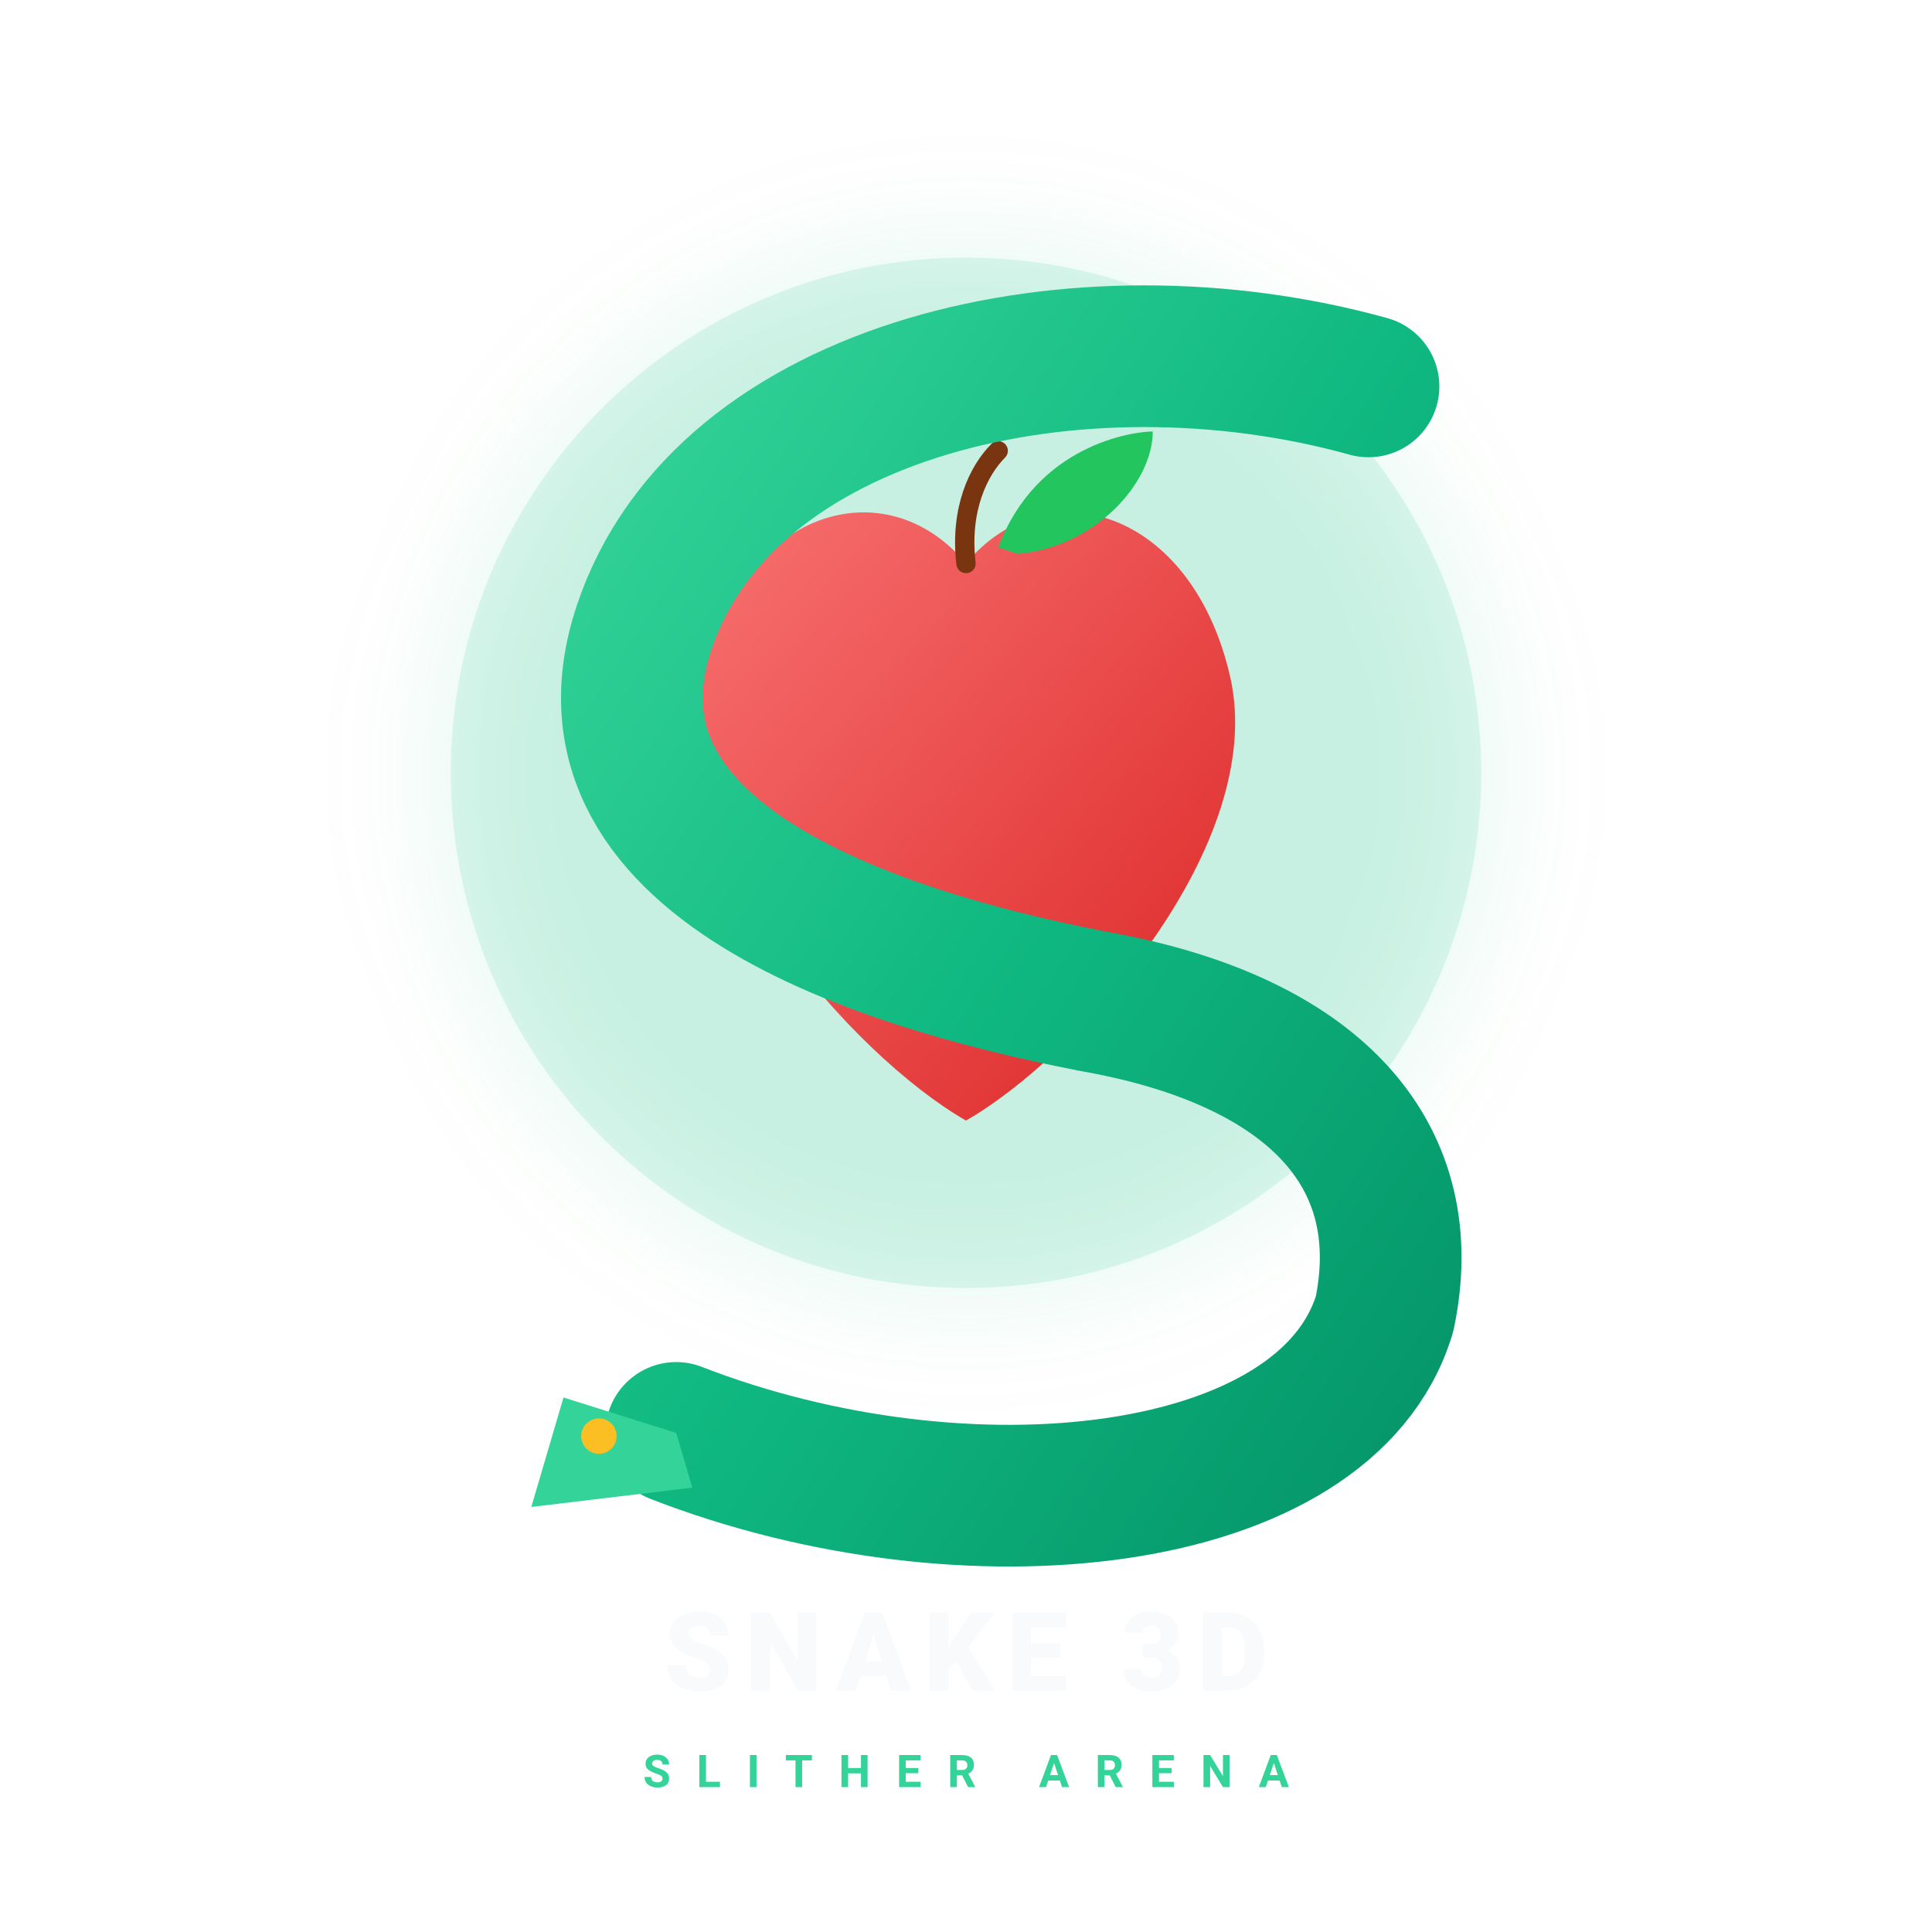
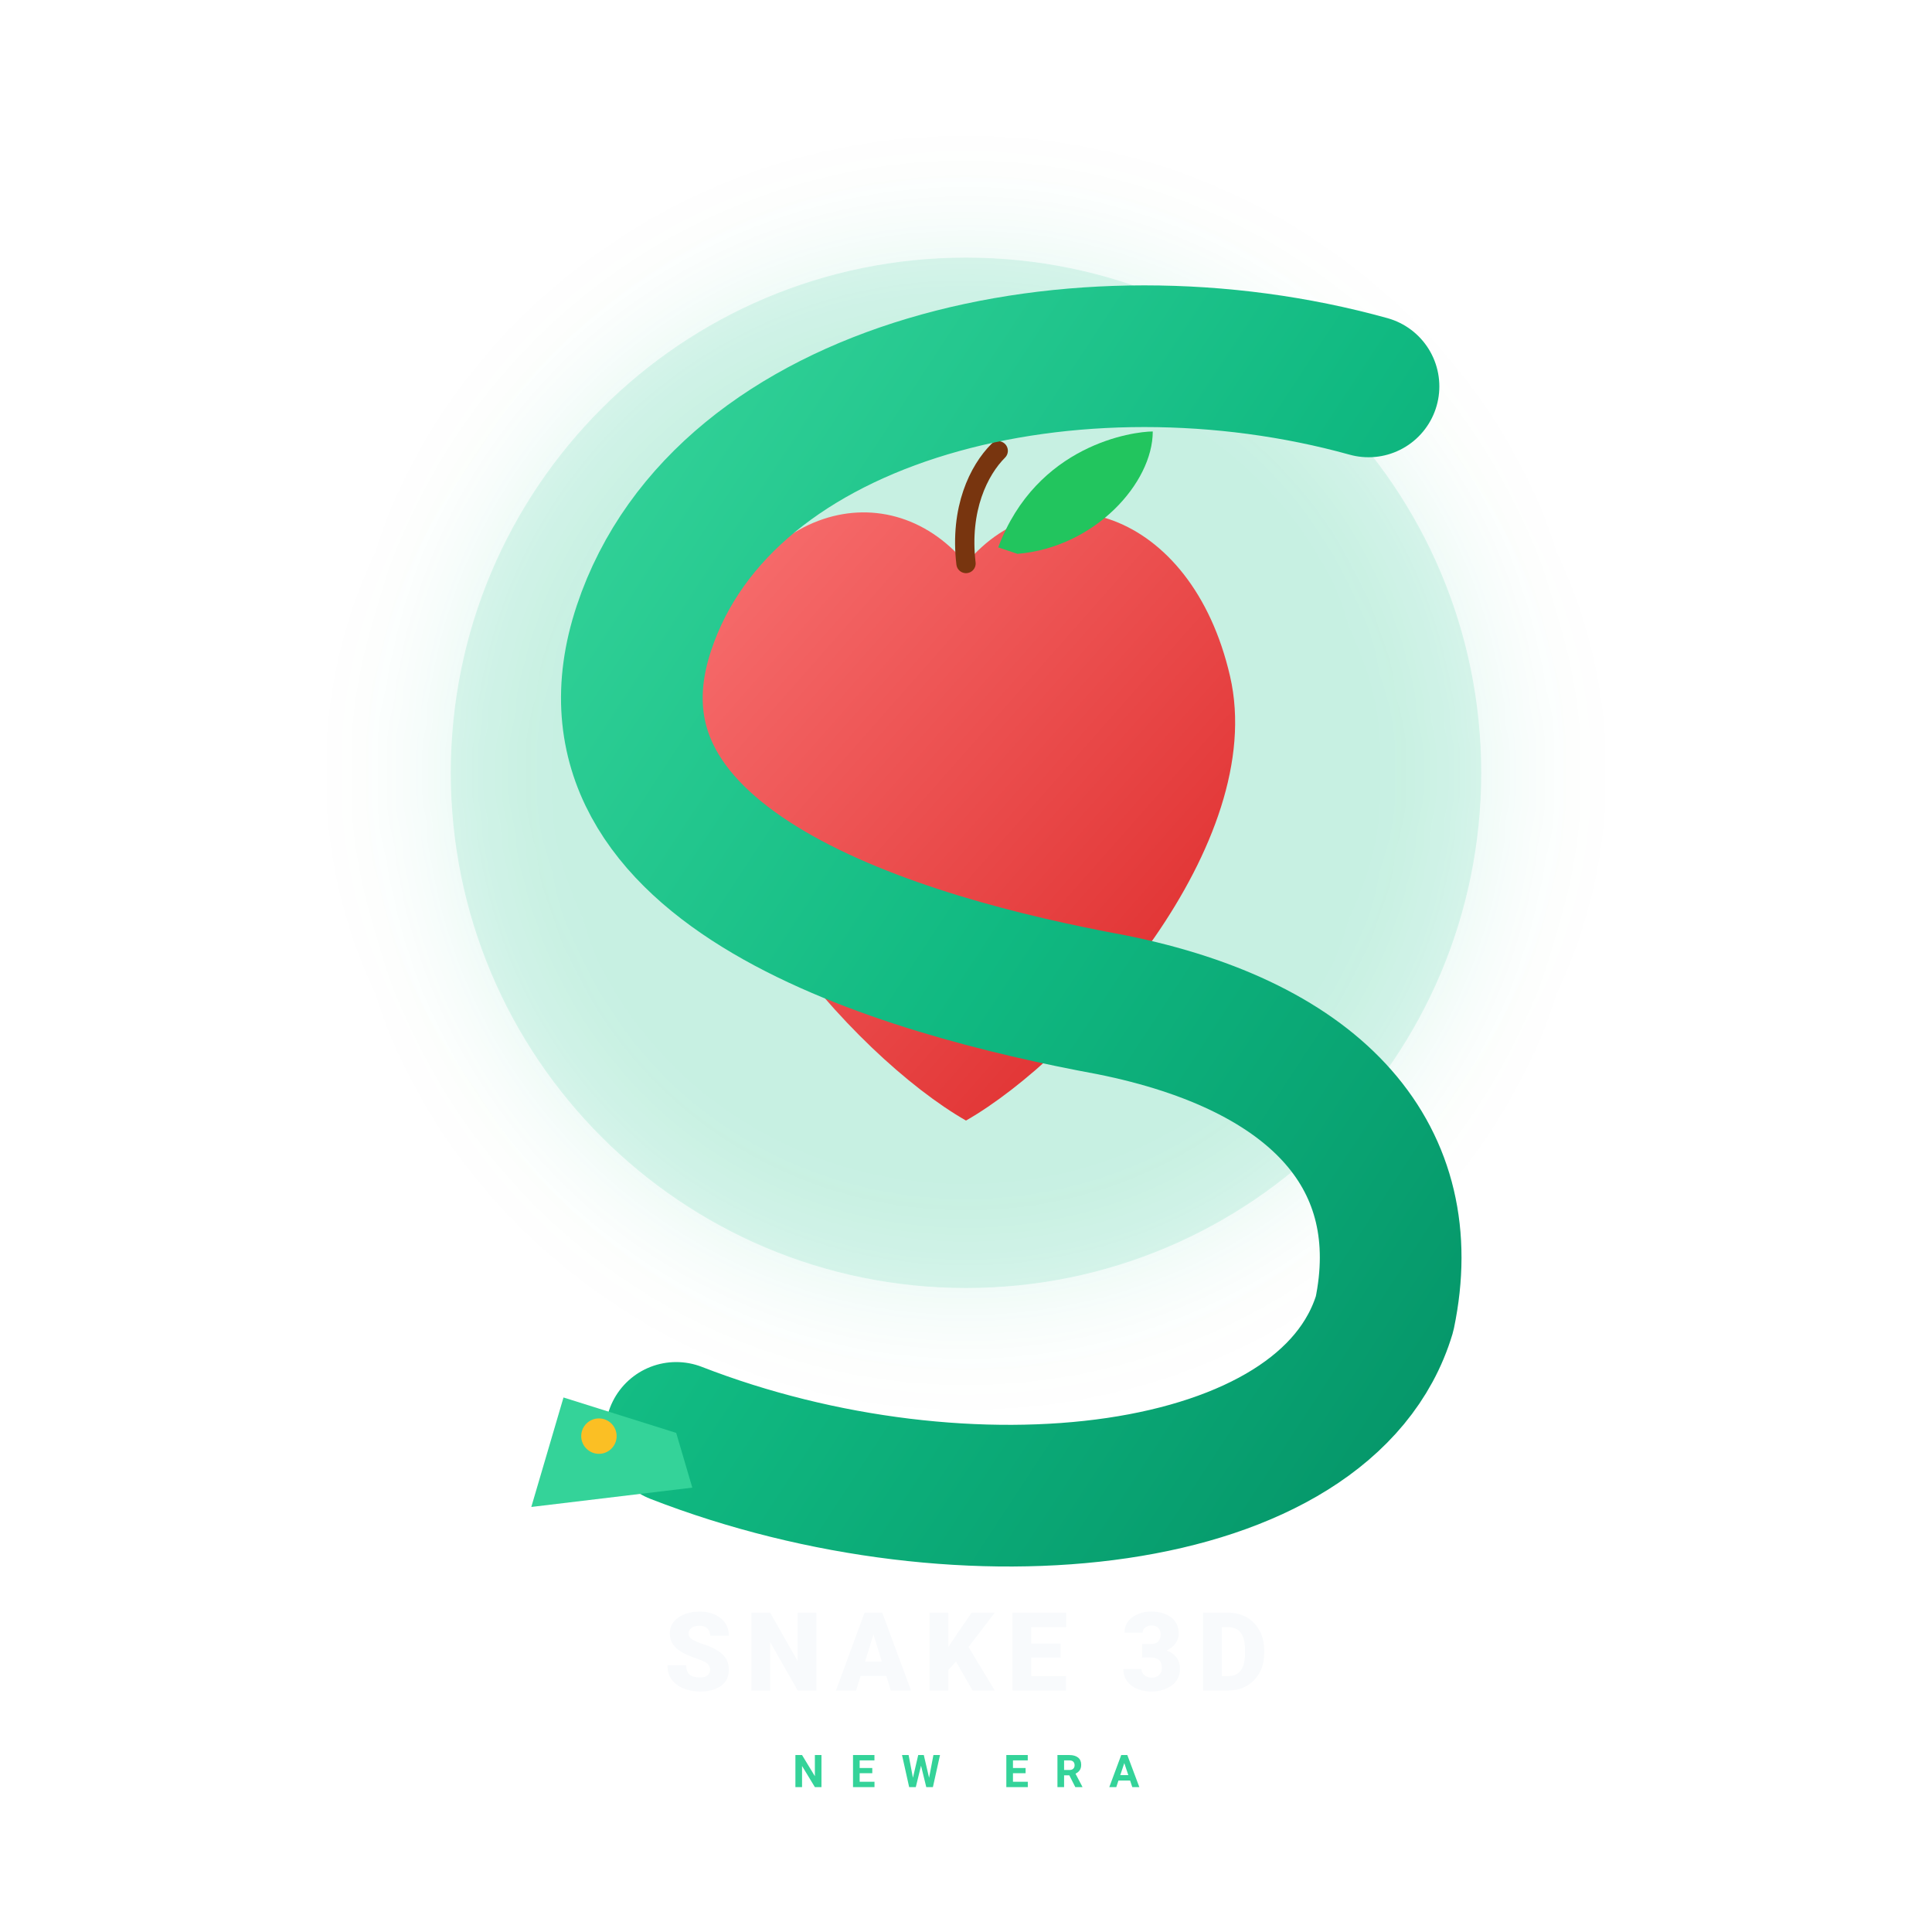
<svg xmlns="http://www.w3.org/2000/svg" width="600" height="600" viewBox="0 0 600 600" fill="none">
  <defs>
    <linearGradient id="splashBg" x1="0%" y1="0%" x2="100%" y2="100%">
      <stop offset="0%" stop-color="#0F172A" />
      <stop offset="100%" stop-color="#020617" />
    </linearGradient>
    <linearGradient id="splashSnake" x1="0%" y1="0%" x2="100%" y2="100%">
      <stop offset="0%" stop-color="#34D399" />
      <stop offset="50%" stop-color="#10B981" />
      <stop offset="100%" stop-color="#059669" />
    </linearGradient>
    <linearGradient id="splashApple" x1="0%" y1="0%" x2="100%" y2="100%">
      <stop offset="0%" stop-color="#F87171" />
      <stop offset="100%" stop-color="#DC2626" />
    </linearGradient>
    <filter id="splashGlow" x="-30%" y="-30%" width="160%" height="160%">
      <feGaussianBlur stdDeviation="20" result="blur" />
      <feComposite in="SourceGraphic" in2="blur" operator="over" />
    </filter>
  </defs>
  <circle cx="300" cy="240" r="160" fill="#10B981" fill-opacity="0.12" filter="url(#splashGlow)" />
  <g transform="translate(0, -20)">
    <path d="M 300,195 C 275,165 230,178 218,230 C 206,282 265,348 300,368 C 335,348 394,282 382,230 C 370,178 325,165 300,195 Z" fill="url(#splashApple)" />
    <path d="M 310,190 C 322,158 352,154 358,154 C 358,170 340,190 316,192 Z" fill="#22C55E" />
    <path d="M 300,195 C 298,178 304,166 310,160" stroke="#78350F" stroke-width="6" stroke-linecap="round" />
    <path d="M 425,140 C 335,115 225,140 200,215 C 175,290 280,320 345,332 C 410,345 440,380 430,428 C 412,488 300,500 210,465" fill="none" stroke="url(#splashSnake)" stroke-width="44" stroke-linecap="round" stroke-linejoin="round" />
    <path d="M 210,465 L 175,454 L 165,488 L 215,482 Z" fill="#34D399" />
    <circle cx="186" cy="466" r="5.5" fill="#FBBF24" />
  </g>
  <text x="300" y="525" font-family="-apple-system, BlinkMacSystemFont, 'Segoe UI', Roboto, sans-serif" font-size="34" font-weight="800" fill="#F8FAFC" text-anchor="middle" letter-spacing="4">
    SNAKE 3D
  </text>
  <text x="300" y="555" font-family="-apple-system, BlinkMacSystemFont, 'Segoe UI', Roboto, sans-serif" font-size="14" font-weight="600" fill="#34D399" text-anchor="middle" letter-spacing="8">
-     SLITHER ARENA
+     NEW ERA
  </text>
</svg>
